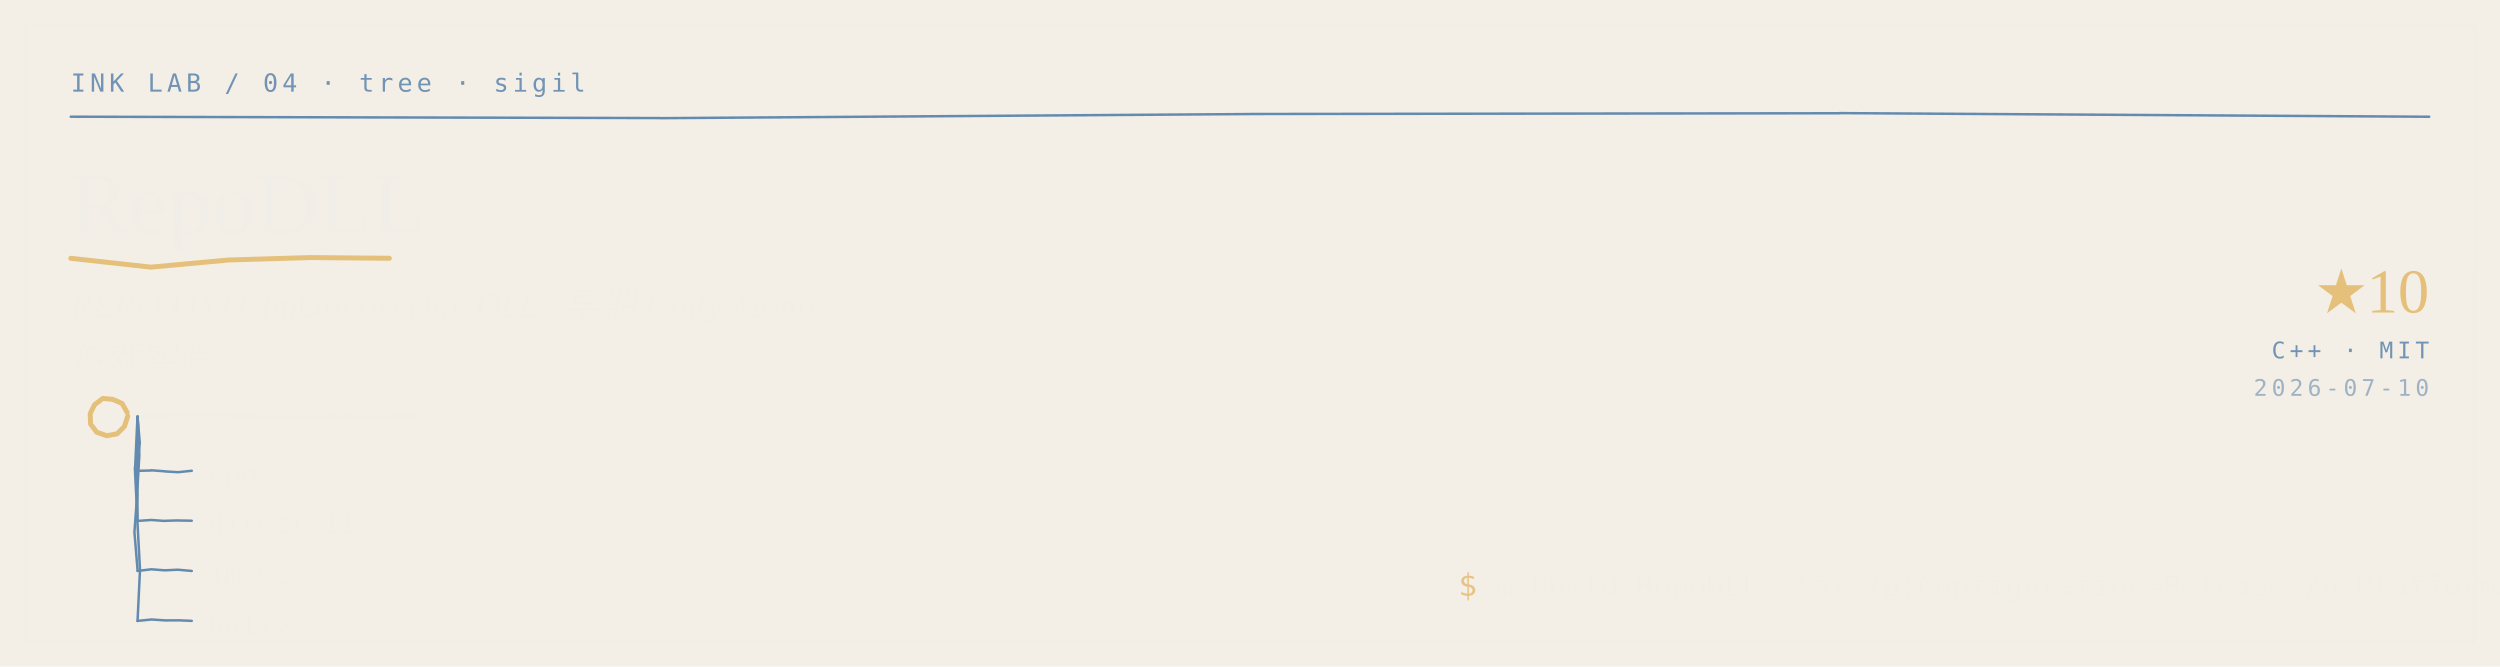
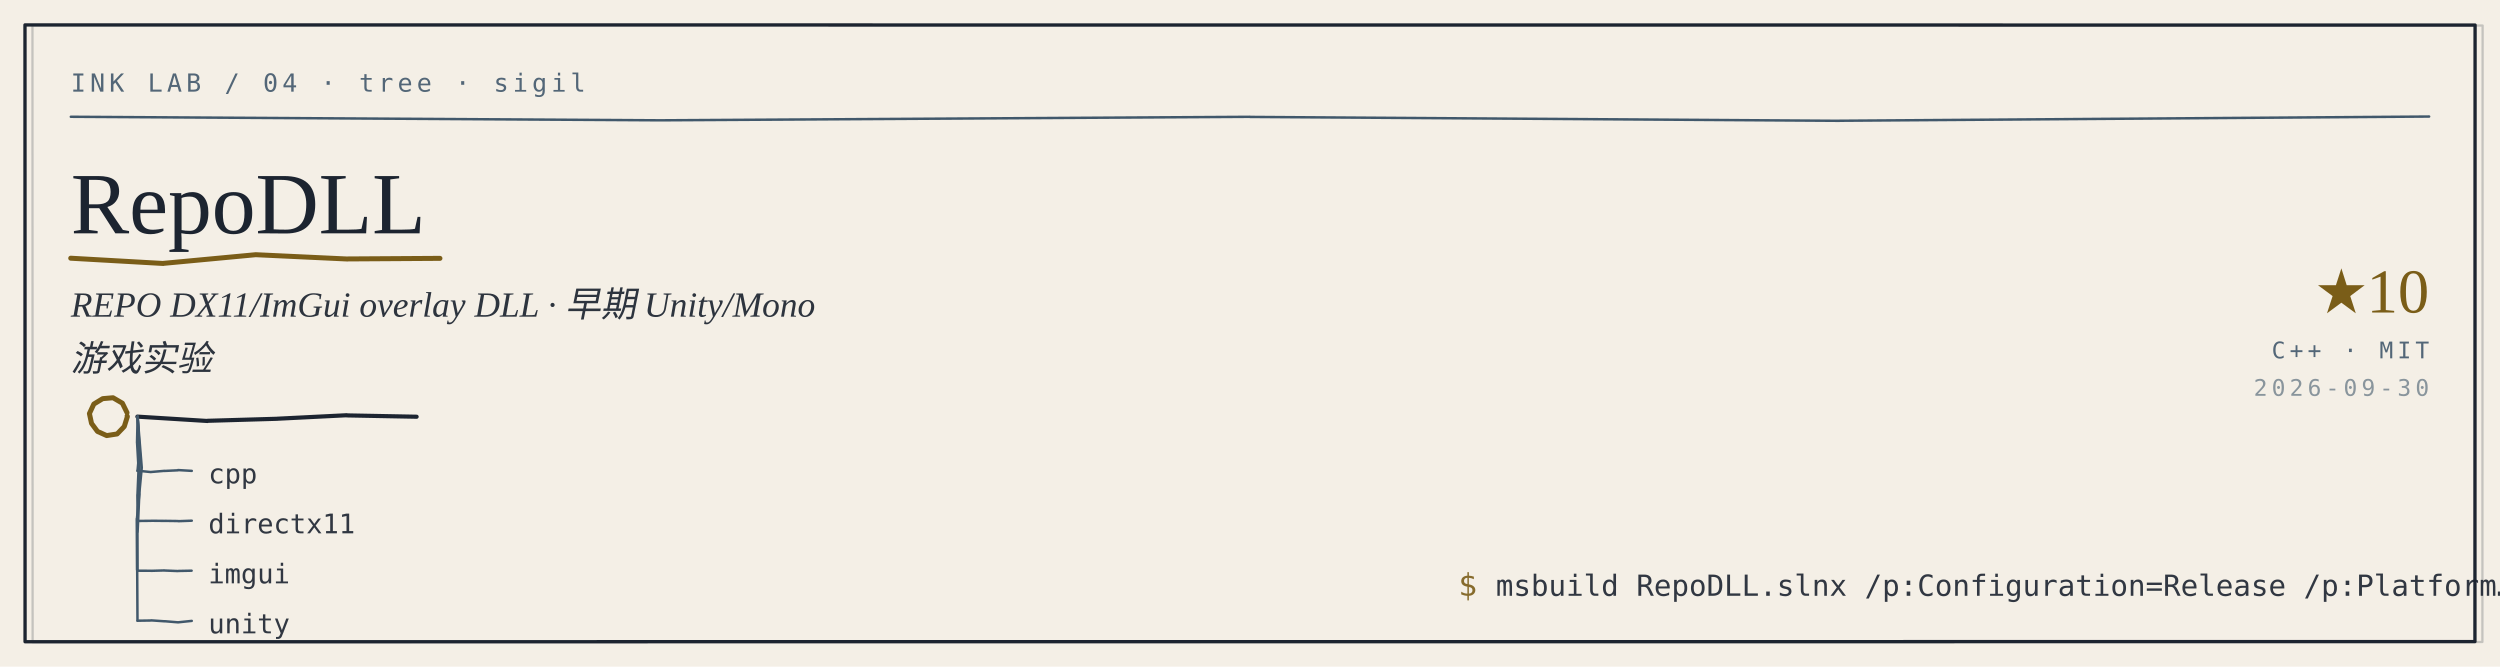
<svg xmlns="http://www.w3.org/2000/svg" width="1200" height="320" viewBox="0 0 1200 320" role="img" aria-label="RepoDLL — REPO DX11/ImGui overlay DLL · 早期 Unity/Mono 游戏实验" font-family="Georgia,'Iowan Old Style','Times New Roman',Times,serif">
  <rect width="1200" height="320" fill="#F4EFE6" />
-   <text x="34" y="44" font-size="12" font-family="ui-monospace,'Cascadia Mono',Consolas,'SF Mono',monospace" font-weight="400" fill="#638aaf" text-anchor="start" letter-spacing="2.0" opacity="0.9">INK LAB / 04 · tree · sigil</text>
-   <path d="M33.96 56.02 L316.99 56.67 L317.02 56.72 L599.97 54.74 L599.99 54.72 L883.02 54.36 L883.03 54.29 L1166.02 56.04" fill="none" stroke="#638aaf" stroke-width="1.2" stroke-linecap="round" stroke-linejoin="round" opacity="1.0" />
-   <text x="34" y="112" font-size="42" font-family="Georgia,'Iowan Old Style','Times New Roman',Times,serif" font-weight="400" fill="#f0eee6" text-anchor="start">RepoDLL</text>
-   <path d="M33.98 123.99 L72.24 128.21 L72.29 128.24 L110.43 124.73 L110.39 124.78 L148.68 123.64 L148.68 123.63 L186.88 123.97" fill="none" stroke="#e5c07b" stroke-width="2.4" stroke-linecap="round" stroke-linejoin="round" opacity="1.0" />
-   <text x="34" y="152" font-size="17" font-family="Georgia,'Iowan Old Style','Times New Roman',Times,serif" font-weight="400" fill="#f0eee6" text-anchor="start" font-style="italic" opacity="0.92">REPO DX11/ImGui overlay DLL · 早期 Unity/Mono</text>
-   <text x="34" y="178" font-size="17" font-family="Georgia,'Iowan Old Style','Times New Roman',Times,serif" font-weight="400" fill="#f0eee6" text-anchor="start" font-style="italic" opacity="0.92">游戏实验</text>
-   <path d="M61.31 199.72 L61.24 200.01 L59.74 204.68 L56.18 208.24 L51.2 209.15 L46.42 207.45 L43.47 203.53 L43.3 198.51 L45.38 194.27 L49.33 191.24 L54.13 191.69 L58.6 193.65 L61.01 197.97" fill="none" stroke="#e5c07b" stroke-width="2.4" stroke-linecap="round" stroke-linejoin="round" opacity="1.0" />
-   <path d="M65.98 199.99 L99.46 198.71 L99.45 198.78 L133.06 200.63 L132.97 200.58 L166.53 199.78 L166.45 199.86 L199.98 200.01" fill="none" stroke="#f0eee6" stroke-width="2.0" stroke-linecap="round" stroke-linejoin="round" opacity="1.0" />
-   <path d="M66.03 200.03 L66.11 206.51 L66.02 206.51 L65.81 213.02 L65.77 213.01 L65.57 219.53 L65.54 219.45 L66.03 225.93" fill="none" stroke="#638aaf" stroke-width="1.2" stroke-linecap="round" stroke-linejoin="round" opacity="1.0" />
-   <path d="M66.06 226.0 L72.54 225.84 L72.45 225.73 L79.04 226.22 L78.97 226.27 L85.5 226.65 L85.52 226.65 L92.05 225.97" fill="none" stroke="#638aaf" stroke-width="1.2" stroke-linecap="round" stroke-linejoin="round" opacity="1.0" />
-   <text x="100" y="232" font-size="13" font-family="ui-monospace,'Cascadia Mono',Consolas,'SF Mono',monospace" font-weight="400" fill="#f0eee6" text-anchor="start" opacity="0.9">cpp</text>
-   <path d="M66.02 200.0 L67.09 212.5 L67.08 212.57 L65.73 224.96 L65.79 225.0 L65.92 237.57 L65.96 237.46 L65.98 250.02" fill="none" stroke="#638aaf" stroke-width="1.2" stroke-linecap="round" stroke-linejoin="round" opacity="1.0" />
-   <path d="M66.06 250.04 L72.56 249.59 L72.48 249.58 L79.04 250.05 L78.95 250.0 L85.46 249.8 L85.46 249.83 L92.02 249.95" fill="none" stroke="#638aaf" stroke-width="1.2" stroke-linecap="round" stroke-linejoin="round" opacity="1.0" />
-   <text x="100" y="256" font-size="13" font-family="ui-monospace,'Cascadia Mono',Consolas,'SF Mono',monospace" font-weight="400" fill="#f0eee6" text-anchor="start" opacity="0.9">directx11</text>
-   <path d="M66.05 199.94 L66.89 218.47 L66.89 218.44 L65.82 236.97 L65.89 236.97 L64.52 255.47 L64.53 255.45 L66.06 273.97" fill="none" stroke="#638aaf" stroke-width="1.2" stroke-linecap="round" stroke-linejoin="round" opacity="1.0" />
-   <path d="M66.02 274.06 L72.52 273.27 L72.5 273.25 L78.96 273.75 L79.05 273.76 L85.47 273.46 L85.47 273.47 L92.04 274.06" fill="none" stroke="#638aaf" stroke-width="1.2" stroke-linecap="round" stroke-linejoin="round" opacity="1.0" />
-   <text x="100" y="280" font-size="13" font-family="ui-monospace,'Cascadia Mono',Consolas,'SF Mono',monospace" font-weight="400" fill="#f0eee6" text-anchor="start" opacity="0.9">imgui</text>
-   <path d="M66.0 199.93 L64.86 224.47 L64.73 224.53 L65.94 249.02 L65.88 249.01 L67.2 273.48 L67.2 273.48 L66.02 298.07" fill="none" stroke="#638aaf" stroke-width="1.2" stroke-linecap="round" stroke-linejoin="round" opacity="1.0" />
-   <path d="M66.02 298.03 L72.47 297.39 L72.47 297.34 L78.97 297.77 L78.96 297.79 L85.54 297.77 L85.47 297.74 L92.04 298.02" fill="none" stroke="#638aaf" stroke-width="1.2" stroke-linecap="round" stroke-linejoin="round" opacity="1.0" />
-   <text x="100" y="304" font-size="13" font-family="ui-monospace,'Cascadia Mono',Consolas,'SF Mono',monospace" font-weight="400" fill="#f0eee6" text-anchor="start" opacity="0.9">unity</text>
-   <text x="1166" y="150" font-size="30" font-family="Georgia,'Iowan Old Style','Times New Roman',Times,serif" font-weight="400" fill="#e5c07b" text-anchor="end">★10</text>
-   <text x="1166" y="172" font-size="11" font-family="ui-monospace,'Cascadia Mono',Consolas,'SF Mono',monospace" font-weight="400" fill="#638aaf" text-anchor="end" letter-spacing="2.0" opacity="0.9">C++ · MIT</text>
-   <text x="1166" y="190" font-size="11" font-family="ui-monospace,'Cascadia Mono',Consolas,'SF Mono',monospace" font-weight="400" fill="#638aaf" text-anchor="end" letter-spacing="2.0" opacity="0.6">2026-07-10</text>
-   <text x="700" y="286" font-size="15" font-family="ui-monospace,'Cascadia Mono',Consolas,'SF Mono',monospace" font-weight="400" fill="#e5c07b" text-anchor="start" opacity="0.9">$</text>
-   <text x="718" y="286" font-size="14" font-family="ui-monospace,'Cascadia Mono',Consolas,'SF Mono',monospace" font-weight="400" fill="#f0eee6" text-anchor="start" opacity="0.9">msbuild RepoDLL.slnx /p:Configuration=Release /p:Platform…</text>
-   <path d="M11.98 11.97 L1188.0 12.02 L1187.99 307.98 L11.98 307.99 Z" fill="none" stroke="#f0eee6" stroke-width="1.6" stroke-linecap="round" stroke-linejoin="round" opacity="1.0" />
-   <path d="M13.96 10.95 L1190.0 11.04 L1189.99 306.96 L13.97 306.98 Z" transform="translate(1.6 1.2)" fill="none" stroke="#f0eee6" stroke-width="1.1" stroke-linecap="round" stroke-linejoin="round" opacity="0.22" />
+   <text x="34" y="44" font-size="12" font-family="ui-monospace,'Cascadia Mono',Consolas,'SF Mono',monospace" font-weight="400" fill="#41586B" text-anchor="start" letter-spacing="2.0" opacity="0.9">INK LAB / 04 · tree · sigil</text>
+   <path d="M34.0 56.05 L316.96 57.75 L316.93 57.75 L600.03 56.07 L599.98 56.12 L883.04 57.99 L882.99 57.96 L1165.98 55.94" fill="none" stroke="#41586B" stroke-width="1.2" stroke-linecap="round" stroke-linejoin="round" opacity="1.0" />
+   <text x="34" y="112" font-size="42" font-family="Georgia,'Iowan Old Style','Times New Roman',Times,serif" font-weight="400" fill="#1C2430" text-anchor="start">RepoDLL</text>
+   <path d="M33.95 123.94 L78.38 126.47 L78.26 126.43 L122.6 122.27 L122.62 122.25 L166.88 124.33 L166.87 124.29 L211.17 124.01" fill="none" stroke="#7A5D18" stroke-width="2.4" stroke-linecap="round" stroke-linejoin="round" opacity="1.0" />
+   <text x="34" y="152" font-size="17" font-family="Georgia,'Iowan Old Style','Times New Roman',Times,serif" font-weight="400" fill="#1C2430" text-anchor="start" font-style="italic" opacity="0.92">REPO DX11/ImGui overlay DLL · 早期 Unity/Mono</text>
+   <text x="34" y="178" font-size="17" font-family="Georgia,'Iowan Old Style','Times New Roman',Times,serif" font-weight="400" fill="#1C2430" text-anchor="start" font-style="italic" opacity="0.92">游戏实验</text>
+   <path d="M61.02 199.66 L61.14 199.97 L59.65 204.73 L56.22 208.3 L51.21 209.08 L46.79 207.09 L43.93 203.22 L42.92 198.51 L45.03 193.96 L49.3 191.35 L54.26 190.92 L58.74 193.53 L60.97 198.07" fill="none" stroke="#7A5D18" stroke-width="2.4" stroke-linecap="round" stroke-linejoin="round" opacity="1.0" />
+   <path d="M65.95 199.98 L99.56 202.07 L99.49 201.99 L133.05 201.01 L133.06 200.99 L166.47 199.31 L166.5 199.39 L199.97 200.03" fill="none" stroke="#1C2430" stroke-width="2.0" stroke-linecap="round" stroke-linejoin="round" opacity="1.0" />
+   <path d="M66.06 199.96 L66.54 206.51 L66.53 206.49 L66.28 212.97 L66.25 212.98 L66.7 219.54 L66.6 219.57 L66.01 226.06" fill="none" stroke="#41586B" stroke-width="1.2" stroke-linecap="round" stroke-linejoin="round" opacity="1.0" />
+   <path d="M66.03 225.94 L72.44 226.59 L72.46 226.56 L79.01 226.0 L78.98 226.05 L85.46 225.74 L85.45 225.63 L92.05 226.02" fill="none" stroke="#41586B" stroke-width="1.2" stroke-linecap="round" stroke-linejoin="round" opacity="1.0" />
+   <text x="100" y="232" font-size="13" font-family="ui-monospace,'Cascadia Mono',Consolas,'SF Mono',monospace" font-weight="400" fill="#1C2430" text-anchor="start" opacity="0.9">cpp</text>
+   <path d="M66.05 199.97 L65.77 212.5 L65.79 212.45 L66.5 224.96 L66.51 225.03 L65.98 237.56 L65.94 237.49 L66.07 250.0" fill="none" stroke="#41586B" stroke-width="1.2" stroke-linecap="round" stroke-linejoin="round" opacity="1.0" />
+   <path d="M66.01 250.06 L72.56 249.99 L72.49 249.96 L79.05 250.03 L79.04 250.01 L85.54 250.1 L85.51 250.17 L92.05 249.93" fill="none" stroke="#41586B" stroke-width="1.2" stroke-linecap="round" stroke-linejoin="round" opacity="1.0" />
+   <text x="100" y="256" font-size="13" font-family="ui-monospace,'Cascadia Mono',Consolas,'SF Mono',monospace" font-weight="400" fill="#1C2430" text-anchor="start" opacity="0.9">directx11</text>
+   <path d="M66.01 200.01 L67.21 218.55 L67.13 218.48 L66.75 236.95 L66.88 237.06 L66.05 255.53 L65.97 255.55 L66.02 273.96" fill="none" stroke="#41586B" stroke-width="1.2" stroke-linecap="round" stroke-linejoin="round" opacity="1.0" />
+   <path d="M66.06 273.94 L72.49 273.97 L72.48 274.0 L79.03 273.81 L79.04 273.85 L85.48 274.11 L85.57 274.06 L91.97 273.93" fill="none" stroke="#41586B" stroke-width="1.2" stroke-linecap="round" stroke-linejoin="round" opacity="1.0" />
+   <text x="100" y="280" font-size="13" font-family="ui-monospace,'Cascadia Mono',Consolas,'SF Mono',monospace" font-weight="400" fill="#1C2430" text-anchor="start" opacity="0.9">imgui</text>
+   <path d="M66.06 199.96 L68.05 224.46 L68.05 224.5 L65.73 248.95 L65.64 248.98 L65.77 273.54 L65.85 273.46 L65.99 297.96" fill="none" stroke="#41586B" stroke-width="1.2" stroke-linecap="round" stroke-linejoin="round" opacity="1.0" />
+   <path d="M66.05 297.94 L72.47 297.84 L72.49 297.77 L78.96 298.22 L79.06 298.19 L85.48 298.72 L85.55 298.71 L92.04 298.03" fill="none" stroke="#41586B" stroke-width="1.2" stroke-linecap="round" stroke-linejoin="round" opacity="1.0" />
+   <text x="100" y="304" font-size="13" font-family="ui-monospace,'Cascadia Mono',Consolas,'SF Mono',monospace" font-weight="400" fill="#1C2430" text-anchor="start" opacity="0.9">unity</text>
+   <text x="1166" y="150" font-size="30" font-family="Georgia,'Iowan Old Style','Times New Roman',Times,serif" font-weight="400" fill="#7A5D18" text-anchor="end">★10</text>
+   <text x="1166" y="172" font-size="11" font-family="ui-monospace,'Cascadia Mono',Consolas,'SF Mono',monospace" font-weight="400" fill="#41586B" text-anchor="end" letter-spacing="2.0" opacity="0.9">C++ · MIT</text>
+   <text x="1166" y="190" font-size="11" font-family="ui-monospace,'Cascadia Mono',Consolas,'SF Mono',monospace" font-weight="400" fill="#41586B" text-anchor="end" letter-spacing="2.0" opacity="0.6">2026-09-30</text>
+   <text x="700" y="286" font-size="15" font-family="ui-monospace,'Cascadia Mono',Consolas,'SF Mono',monospace" font-weight="400" fill="#7A5D18" text-anchor="start" opacity="0.9">$</text>
+   <text x="718" y="286" font-size="14" font-family="ui-monospace,'Cascadia Mono',Consolas,'SF Mono',monospace" font-weight="400" fill="#1C2430" text-anchor="start" opacity="0.9">msbuild RepoDLL.slnx /p:Configuration=Release /p:Platform…</text>
+   <path d="M11.99 11.96 L1188.04 12.03 L1187.97 307.97 L12.03 308.03 Z" fill="none" stroke="#1C2430" stroke-width="1.6" stroke-linecap="round" stroke-linejoin="round" opacity="1.0" />
+   <path d="M13.98 10.93 L1190.06 11.05 L1189.95 306.95 L14.06 307.05 Z" transform="translate(1.6 1.2)" fill="none" stroke="#1C2430" stroke-width="1.1" stroke-linecap="round" stroke-linejoin="round" opacity="0.22" />
</svg>
